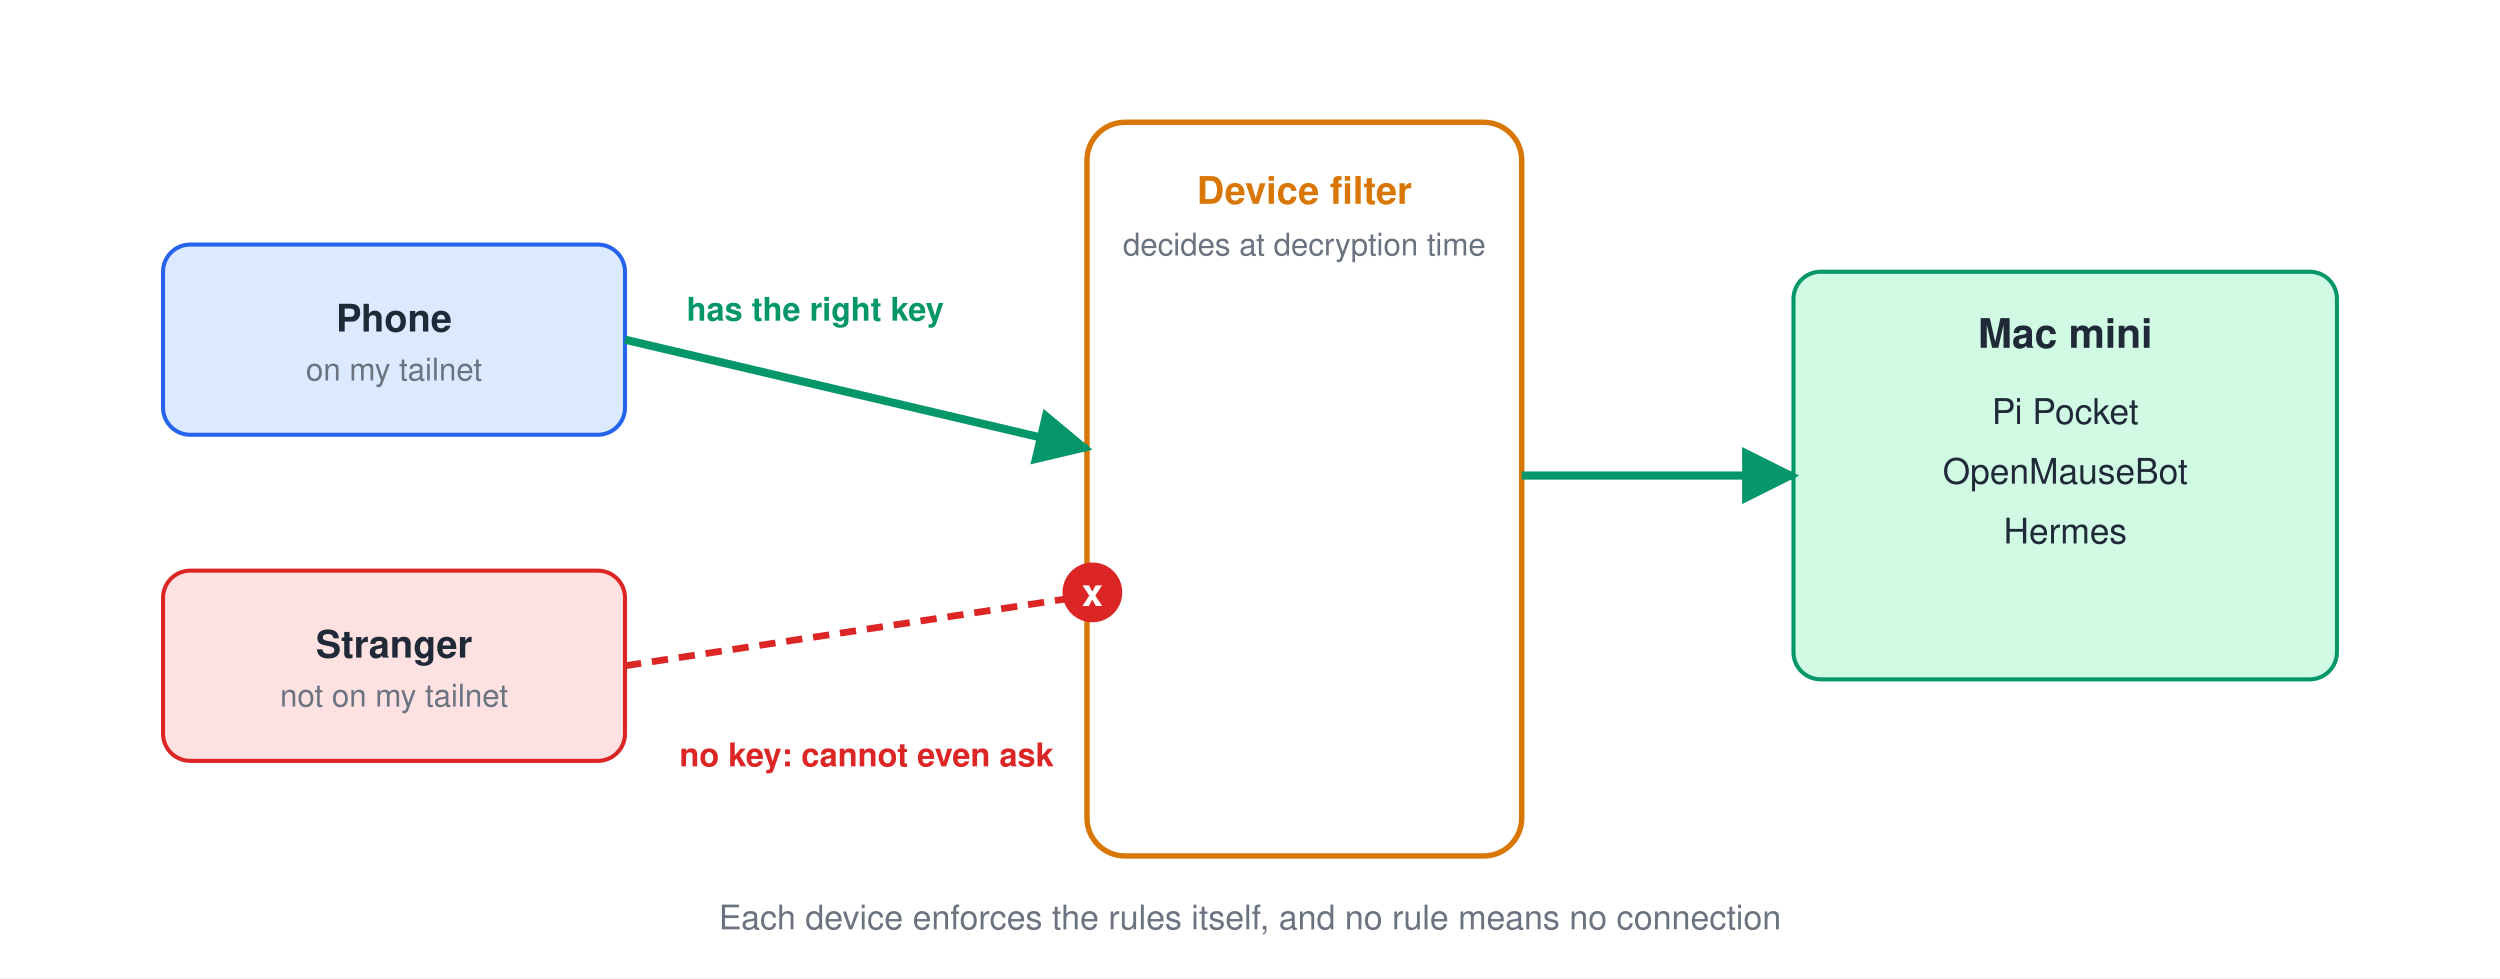
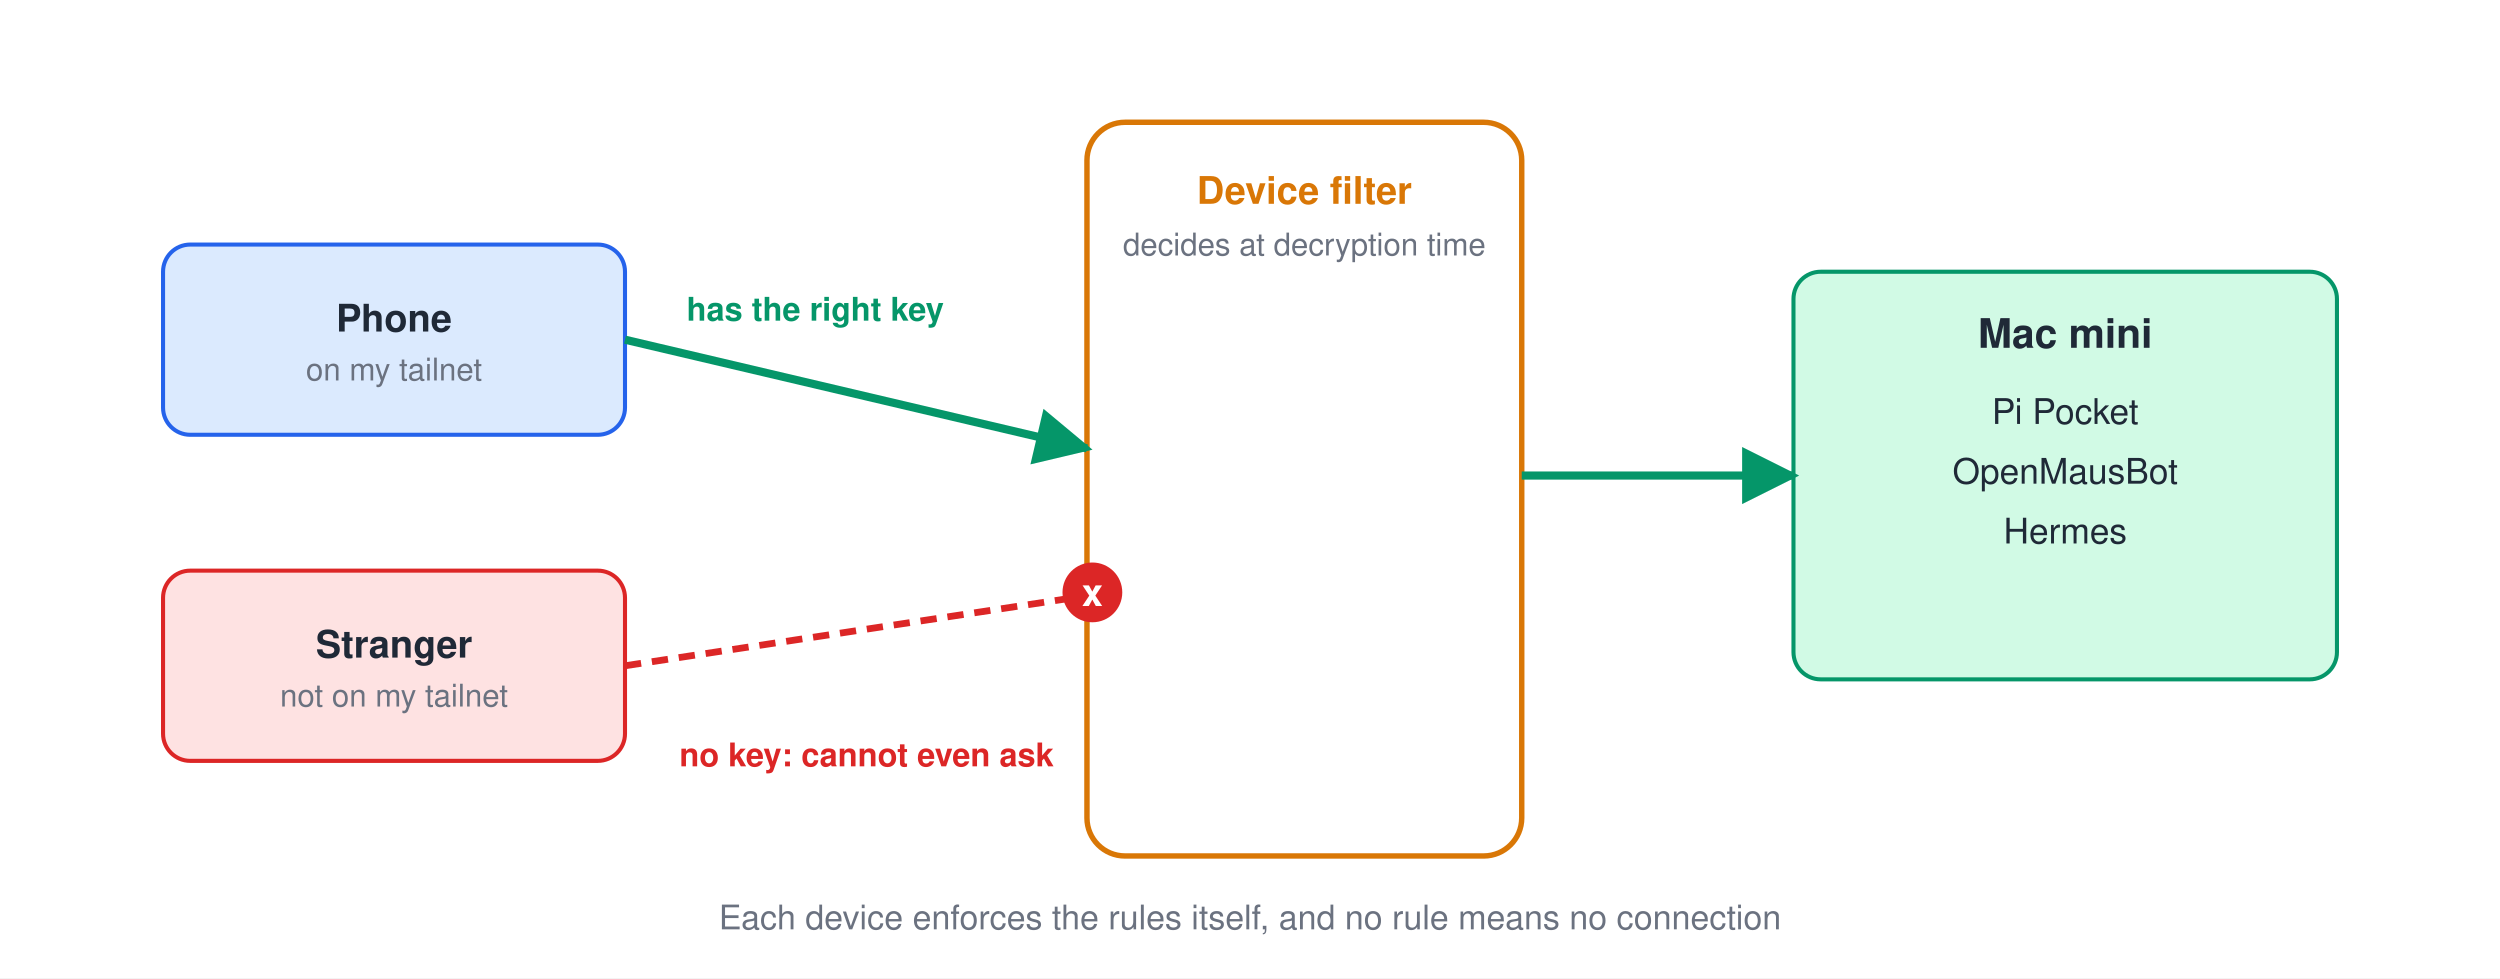
<svg xmlns="http://www.w3.org/2000/svg" viewBox="0 0 920 360" width="920" height="360" role="img" aria-label="Only devices with the right key can reach the Mac">
  <defs>
    <marker id="ab" viewBox="0 0 10 10" refX="9" refY="5" markerWidth="7" markerHeight="7" orient="auto-start-reverse">
      <path d="M0,0 L10,5 L0,10 z" fill="#2563eb" />
    </marker>
    <marker id="ag" viewBox="0 0 10 10" refX="9" refY="5" markerWidth="7" markerHeight="7" orient="auto-start-reverse">
      <path d="M0,0 L10,5 L0,10 z" fill="#059669" />
    </marker>
    <marker id="ao" viewBox="0 0 10 10" refX="9" refY="5" markerWidth="7" markerHeight="7" orient="auto-start-reverse">
      <path d="M0,0 L10,5 L0,10 z" fill="#d97706" />
    </marker>
    <marker id="aq" viewBox="0 0 10 10" refX="9" refY="5" markerWidth="7" markerHeight="7" orient="auto-start-reverse">
      <path d="M0,0 L10,5 L0,10 z" fill="#6b7280" />
    </marker>
  </defs>
  <rect width="920" height="360" fill="#ffffff" />
  <g font-family="-apple-system, 'Segoe UI', Helvetica, Arial, sans-serif">
    <g transform="translate(0,-50)">
      <rect x="60" y="140" width="170" height="70" rx="10" fill="#dbeafe" stroke="#2563eb" stroke-width="1.5" />
      <text x="145.0" y="172.0" font-size="14" fill="#1f2937" font-weight="600" text-anchor="middle">Phone</text>
      <text x="145.0" y="190.0" font-size="11.5" fill="#6b7280" font-weight="400" text-anchor="middle">on my tailnet</text>
      <rect x="60" y="260" width="170" height="70" rx="10" fill="#fee2e2" stroke="#dc2626" stroke-width="1.5" />
      <text x="145.0" y="292.0" font-size="14" fill="#1f2937" font-weight="600" text-anchor="middle">Stranger</text>
      <text x="145.0" y="310.0" font-size="11.5" fill="#6b7280" font-weight="400" text-anchor="middle">not on my tailnet</text>
      <rect x="400" y="95" width="160" height="270" rx="14" fill="#ffffff" stroke="#d97706" stroke-width="2" />
      <text x="480" y="125" font-size="14" fill="#d97706" font-weight="700" text-anchor="middle">Device filter</text>
      <text x="480" y="144" font-size="11.5" fill="#6b7280" font-weight="400" text-anchor="middle">decides at decryption time</text>
      <rect x="660" y="150" width="200" height="150" rx="10" fill="#d1fae5" stroke="#059669" stroke-width="1.5" />
      <text x="760.0" y="178" font-size="15" fill="#1f2937" font-weight="700" text-anchor="middle">Mac mini</text>
      <text x="760.0" y="206" font-size="13" fill="#1f2937" font-weight="500" text-anchor="middle">Pi Pocket</text>
-       <text x="760.0" y="228" font-size="13" fill="#1f2937" font-weight="500" text-anchor="middle">OpenMauseBot</text>
+       <text x="760.0" y="228" font-size="13" fill="#1f2937" font-weight="500" text-anchor="middle">OpenMausBot</text>
      <text x="760.0" y="250" font-size="13" fill="#1f2937" font-weight="500" text-anchor="middle">Hermes</text>
      <line x1="230" y1="175" x2="400" y2="215" stroke="#059669" stroke-width="3" marker-end="url(#ag)" />
      <line x1="560" y1="225" x2="660" y2="225" stroke="#059669" stroke-width="3" marker-end="url(#ag)" />
      <text x="300" y="168" font-size="12" fill="#059669" font-weight="600" text-anchor="middle">has the right key</text>
      <line x1="230" y1="295" x2="395" y2="270" stroke="#dc2626" stroke-width="2.5" stroke-dasharray="6 4" />
      <circle cx="402" cy="268" r="11" fill="#dc2626" />
      <text x="402" y="273" font-size="14" fill="#ffffff" font-weight="700" text-anchor="middle">x</text>
      <text x="250" y="332" font-size="12" fill="#dc2626" font-weight="600" text-anchor="start">no key: cannot even ask</text>
      <text x="460" y="392" font-size="12.5" fill="#6b7280" font-weight="400" text-anchor="middle">Each device enforces the rules itself, and no rule means no connection</text>
    </g>
  </g>
</svg>
